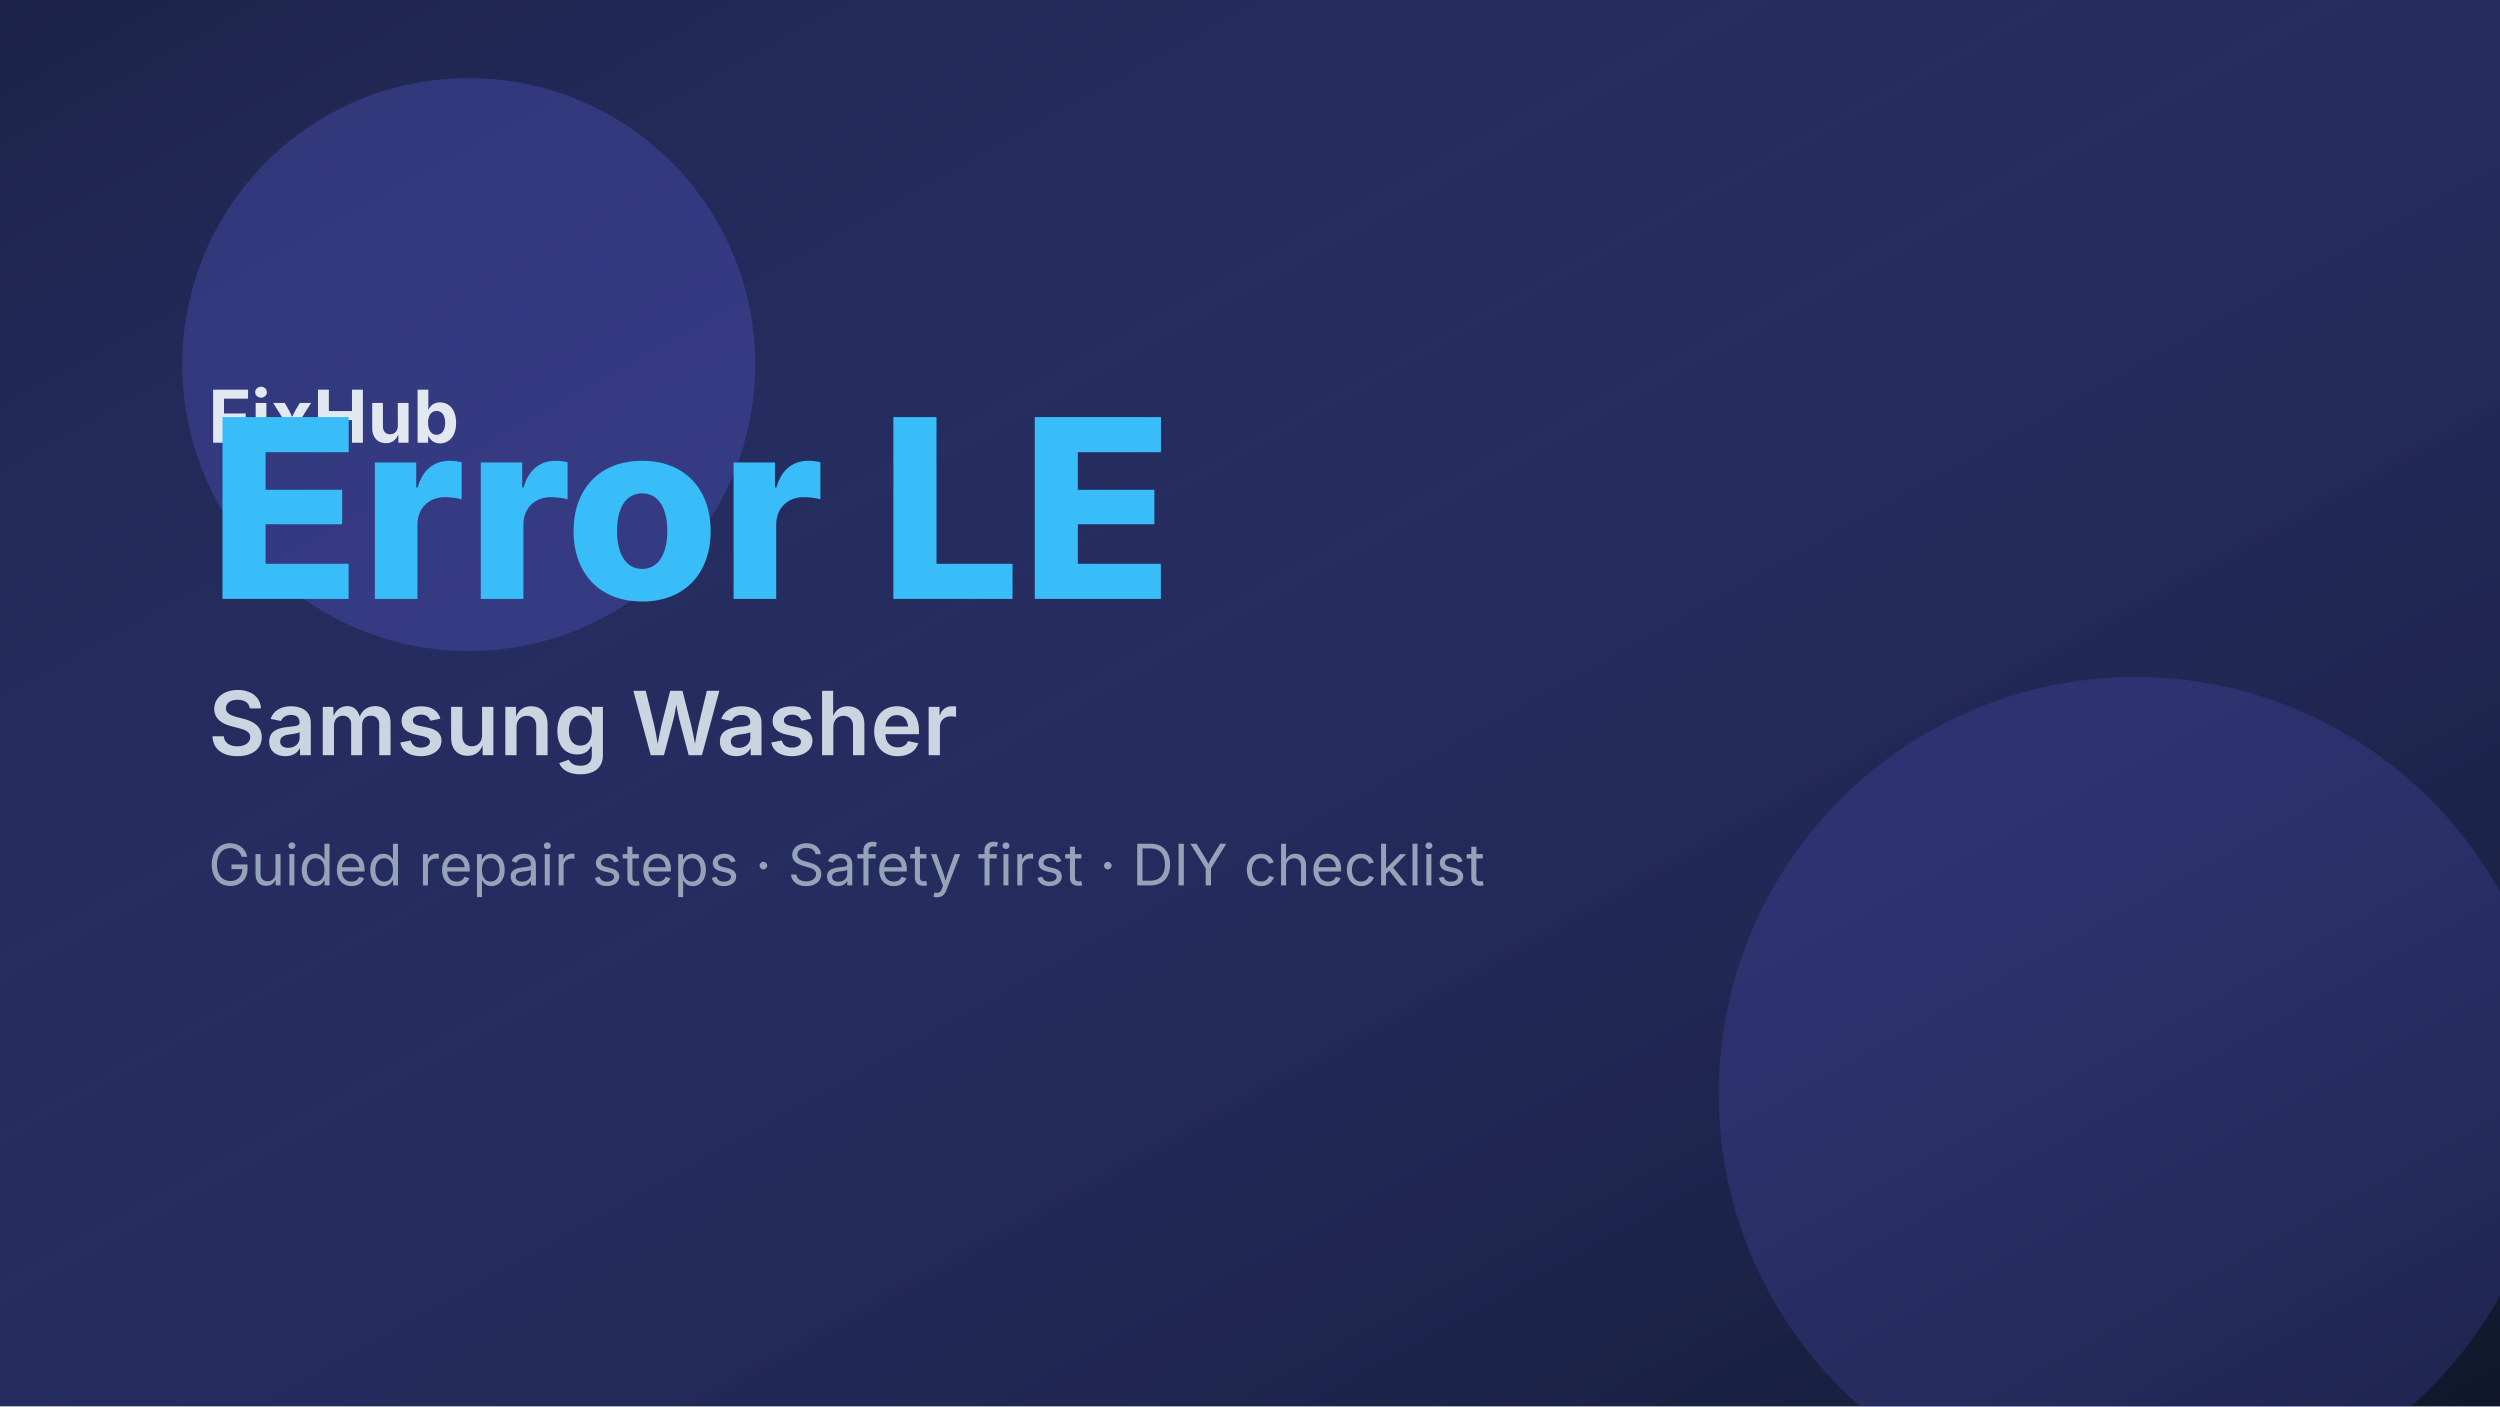
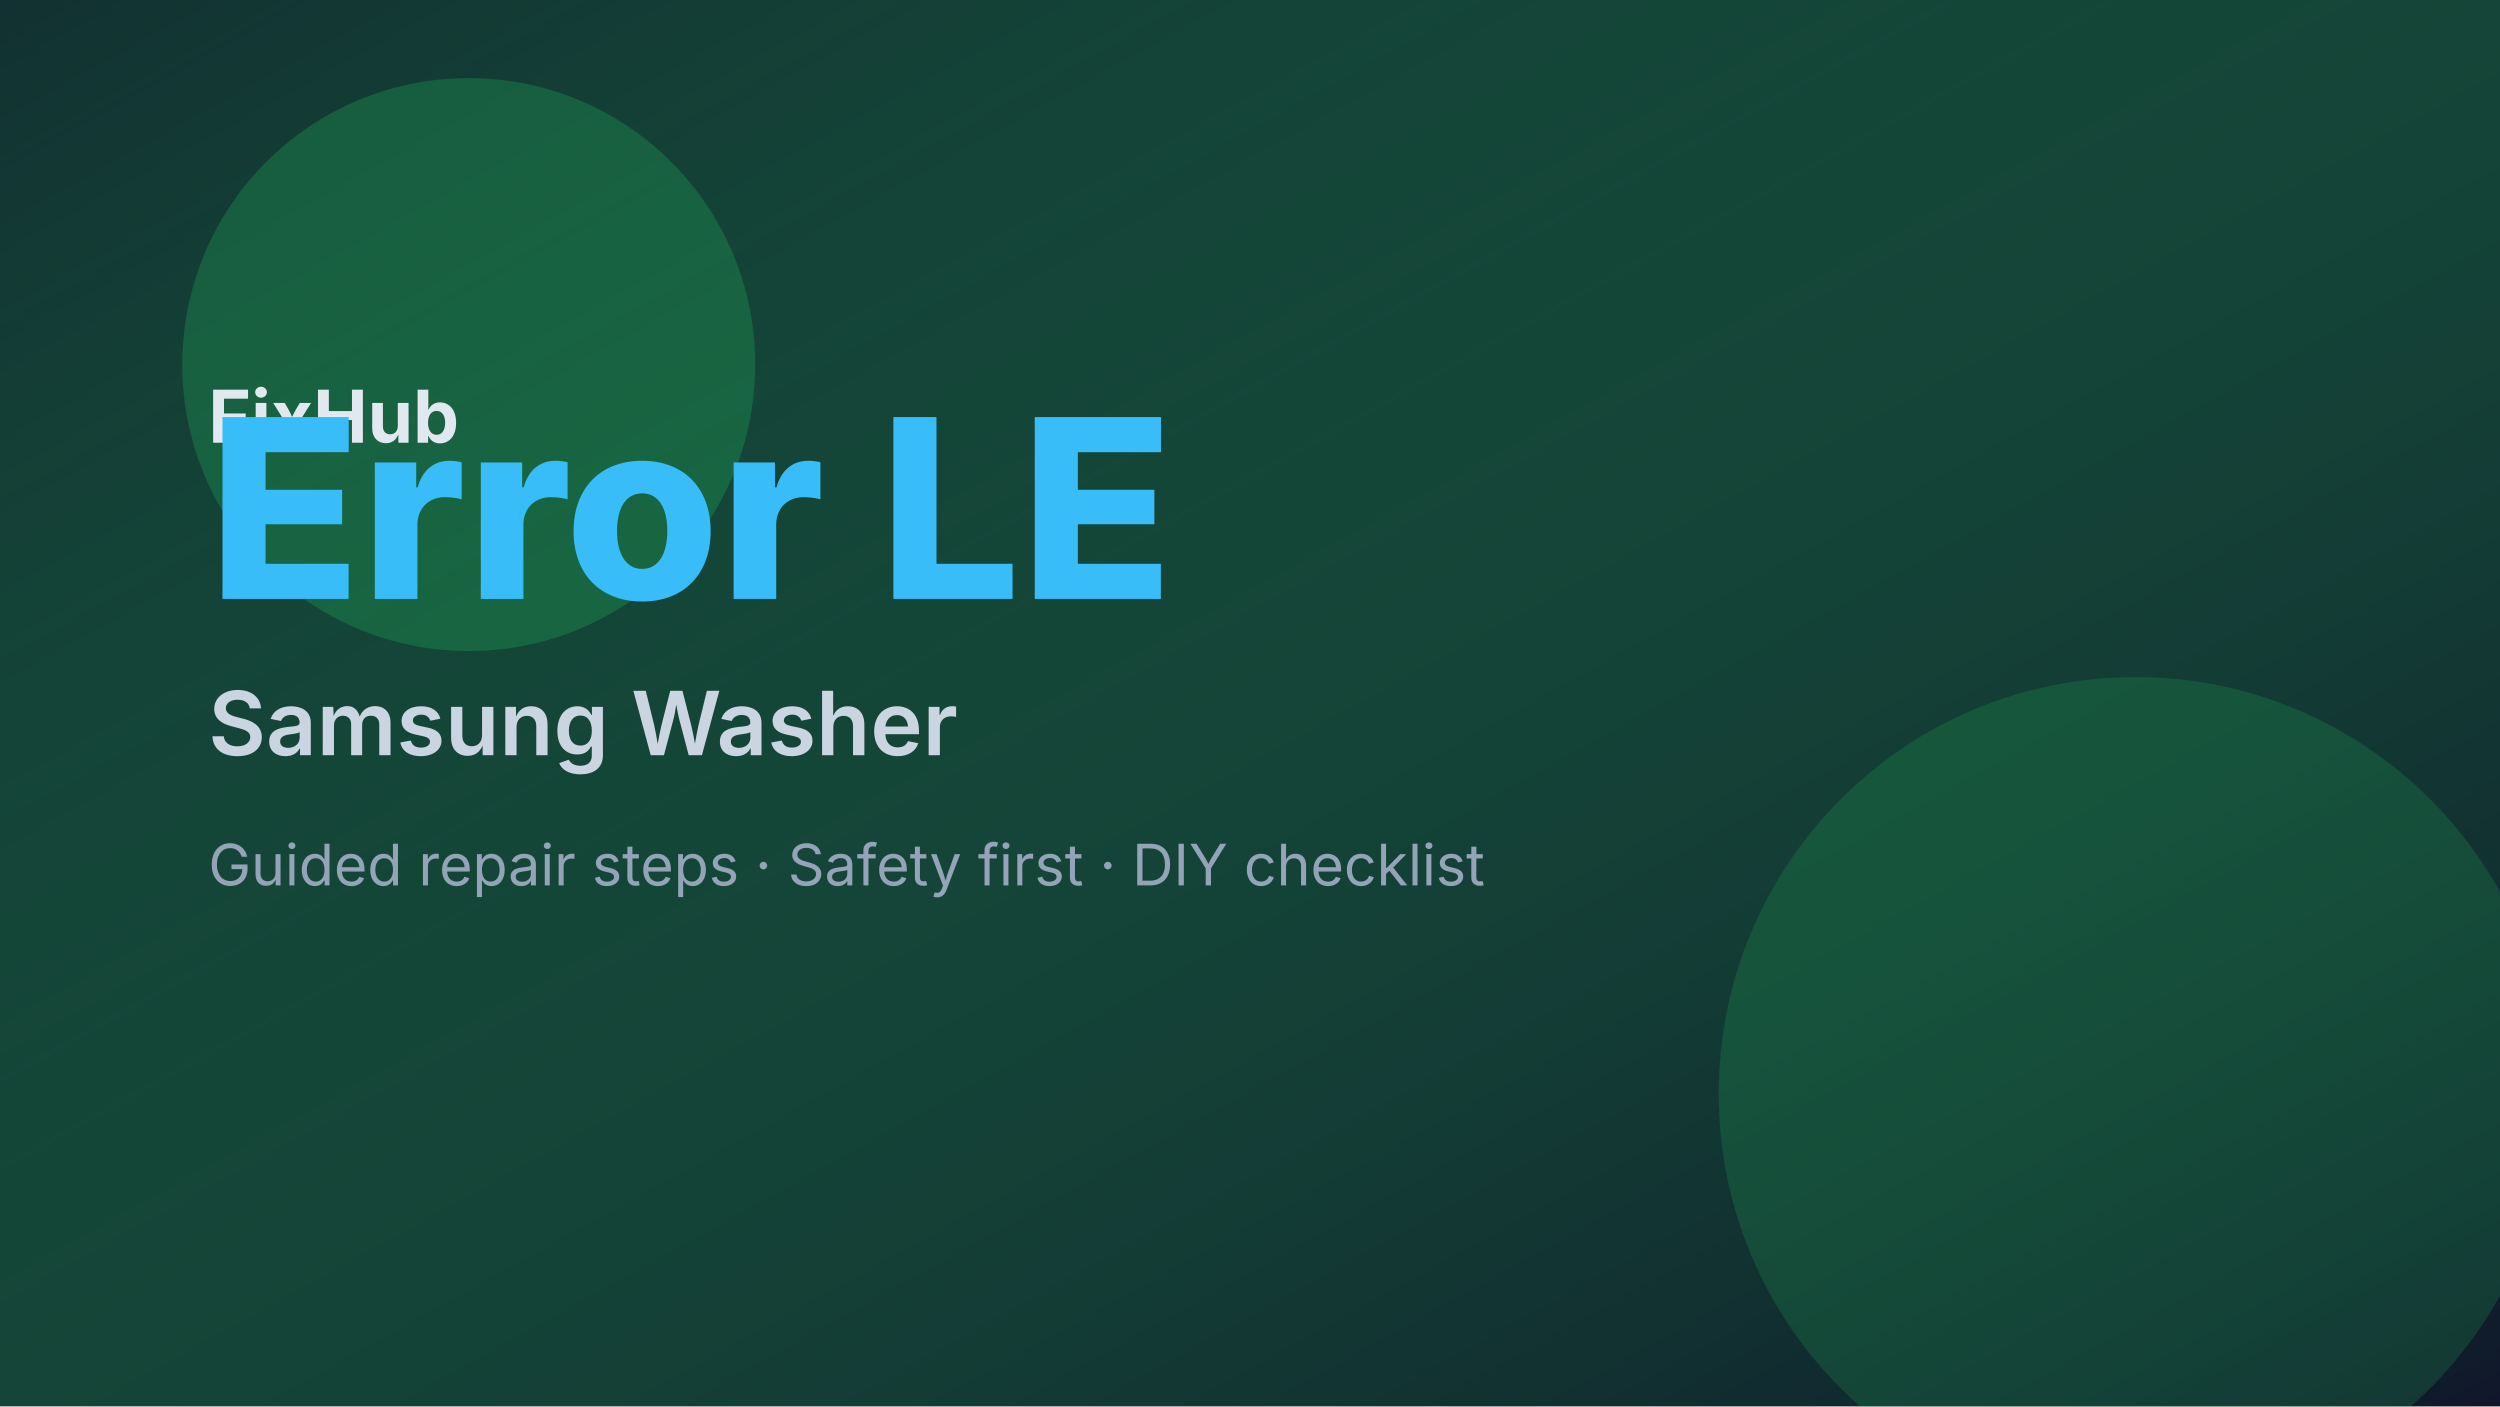
<svg xmlns="http://www.w3.org/2000/svg" width="960" height="540" viewBox="0 0 960 540" role="img" aria-label="Guide hero image for Samsung Washer error LE">
  <defs>
    <linearGradient id="g" x1="0" y1="0" x2="1" y2="1">
-       <stop offset="0%" stop-color="#6366F1" stop-opacity="0.15" />
+       <stop offset="0%" stop-color="#22C55E" stop-opacity="0.15" />
      <stop offset="100%" stop-color="#0F172A" stop-opacity="0.9" />
    </linearGradient>
  </defs>
  <rect width="960" height="540" fill="#0F172A" />
  <rect width="960" height="540" fill="url(#g)" />
-   <circle cx="180" cy="140" r="110" fill="#6366F1" opacity="0.25" />
-   <circle cx="820" cy="420" r="160" fill="#6366F1" opacity="0.18" />
+   <circle cx="180" cy="140" r="110" fill="#22C55E" opacity="0.25" />
+   <circle cx="820" cy="420" r="160" fill="#22C55E" opacity="0.18" />
  <text x="80" y="170" fill="#E2E8F0" font-size="28" font-family="Inter, system-ui" font-weight="700">FixHub</text>
  <text x="80" y="230" fill="#38BDF8" font-size="96" font-family="Inter, system-ui" font-weight="800">Error LE</text>
  <text x="80" y="290" fill="#CBD5E1" font-size="34" font-family="Inter, system-ui" font-weight="600">Samsung Washer</text>
  <text x="80" y="340" fill="#94A3B8" font-size="22" font-family="Inter, system-ui">Guided repair steps · Safety first · DIY checklist</text>
</svg>
